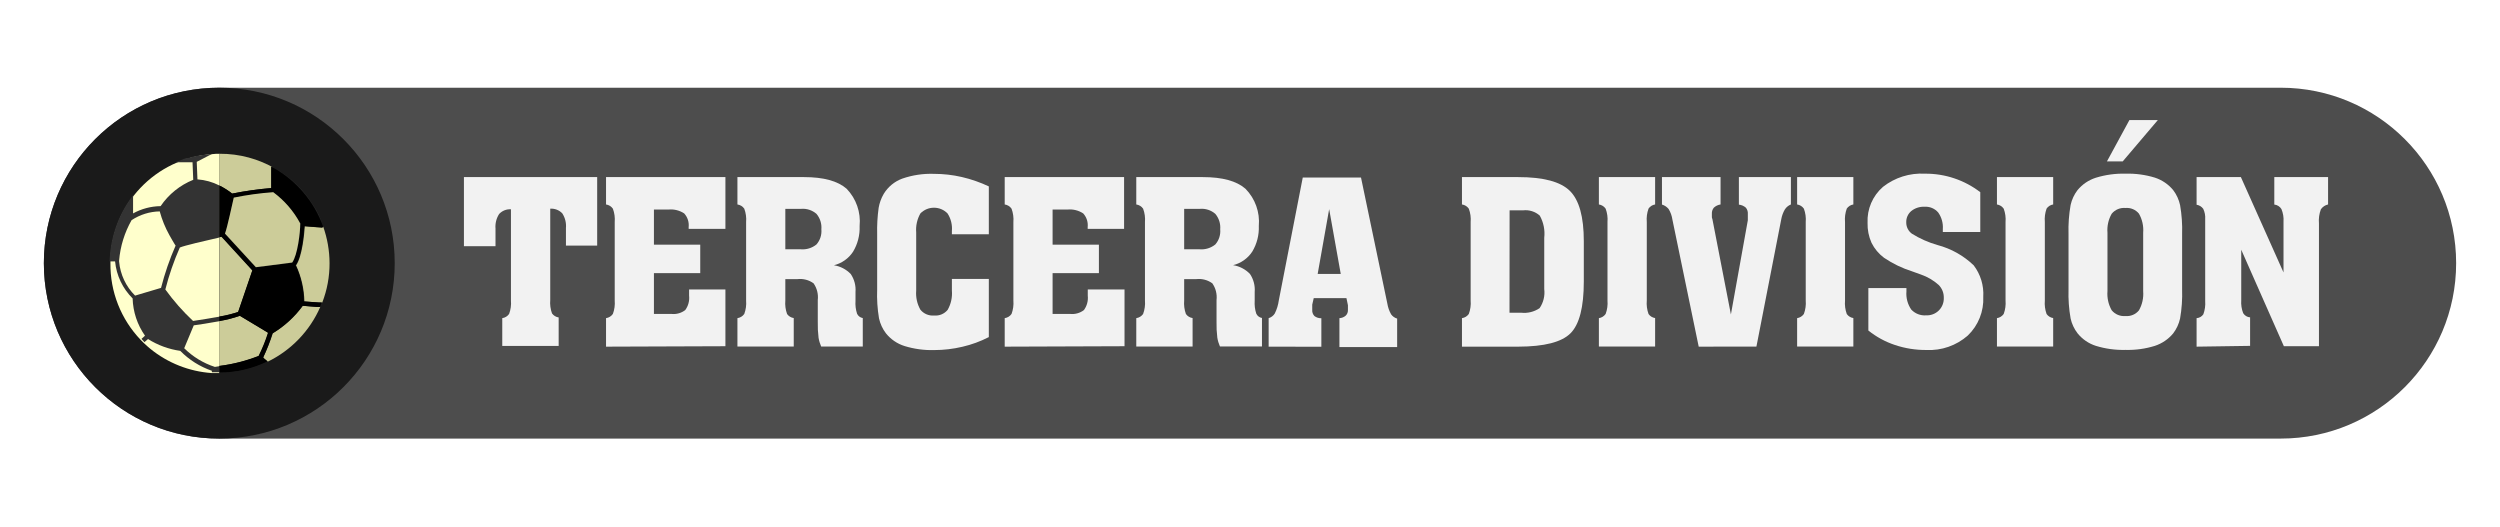
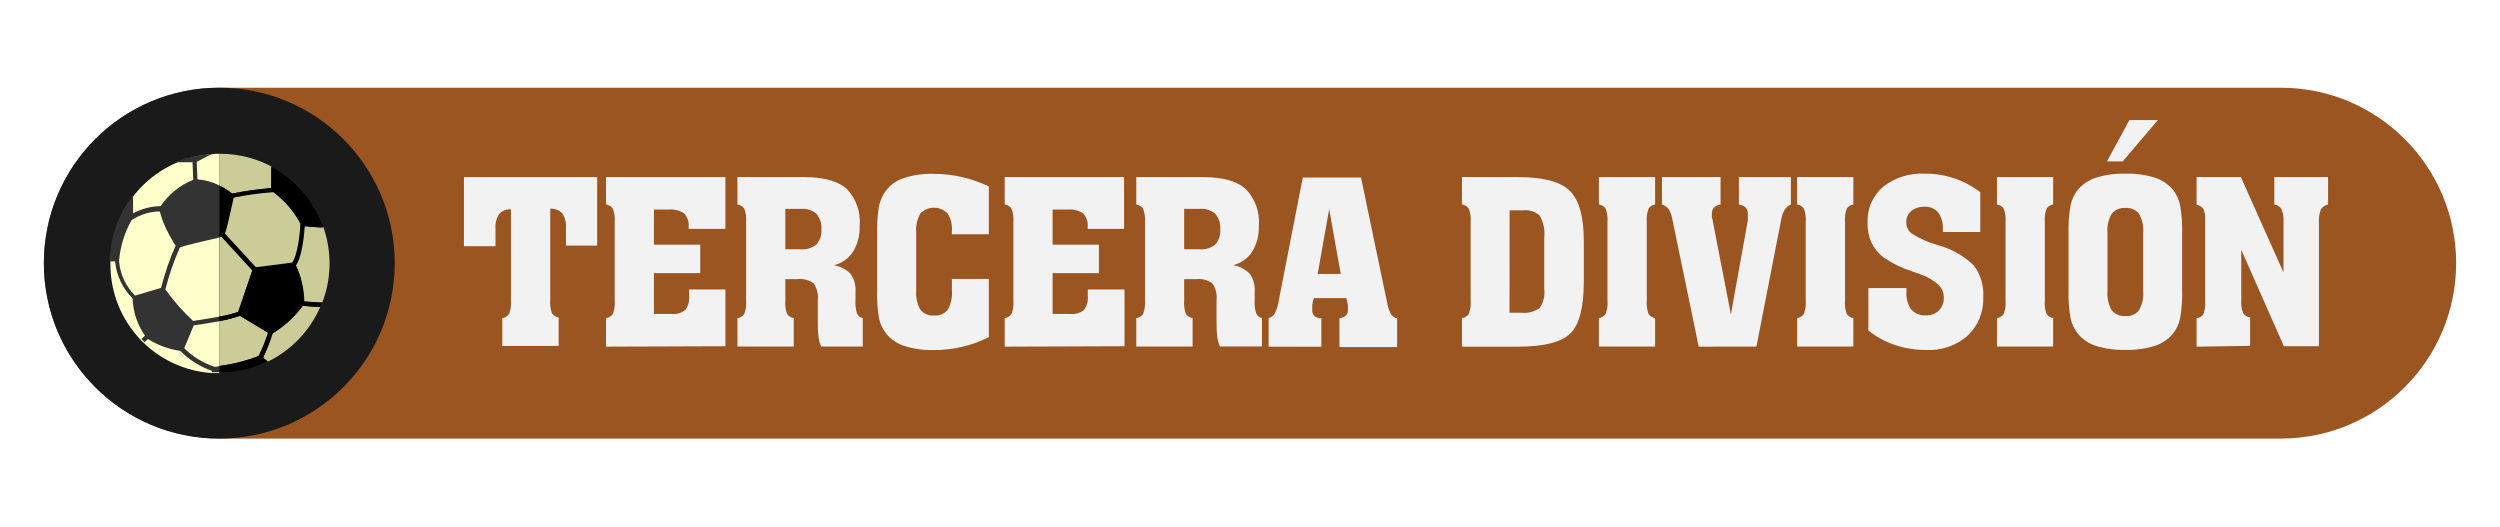
<svg xmlns="http://www.w3.org/2000/svg" id="Municipios_de_la_provincia_de_Santa_Cruz_de_Tenerife" data-name="Municipios de la provincia de Santa Cruz de Tenerife" viewBox="0 0 285.01 60">
  <defs>
-     <style>.cls-1{fill:#4d4d4d;}.cls-2{fill:#1a1a1a;}.cls-3{fill:#cc9;}.cls-4{fill:#ffc;}.cls-5{fill:#333;}.cls-6{fill:#f2f2f2;}</style>
+     <style>.cls-1{fill:#9b5521;}.cls-2{fill:#1a1a1a;}.cls-3{fill:#cc9;}.cls-4{fill:#ffc;}.cls-5{fill:#333;}.cls-6{fill:#f2f2f2;}</style>
  </defs>
  <rect class="cls-1" x="5" y="10" width="275.01" height="40" rx="20" ry="20" />
  <path class="cls-2" d="M25,10h0A20,20,0,0,1,45,30h0A20,20,0,0,1,25,50h0A20,20,0,0,1,5,30H5A20,20,0,0,1,25,10Z" />
  <path class="cls-3" d="M31.41,19.24l-.2-.11L30.93,19v2.44a39.1,39.1,0,0,0-4.46.63A7.94,7.94,0,0,0,25,21.15V17.53h.05A12.45,12.45,0,0,1,31.41,19.24Z" />
  <path class="cls-3" d="M28.79,30.81h0l-1.62,4.74h0a12.84,12.84,0,0,1-2.15.53V27l.25-.05h0Z" />
  <path class="cls-3" d="M30.59,37.95a18.4,18.4,0,0,1-1.07,2.64A18.6,18.6,0,0,1,25,41.72V36.59A14,14,0,0,0,27.37,36Z" />
  <path class="cls-4" d="M25,17.53v25q-.44,0-.87,0a12.46,12.46,0,0,1-7-2.77c-.25-.21-.5-.42-.73-.65l-.36-.36A12.43,12.43,0,0,1,12.59,30v-.13A12.45,12.45,0,0,1,24.22,17.57,5.39,5.39,0,0,1,25,17.53Z" />
  <path class="cls-3" d="M36.51,35a12.51,12.51,0,0,1-6,6.24l.05,0,0,0h0l-.15-.13L30.26,41h0L30,40.76A21.51,21.51,0,0,0,31.1,38a11.76,11.76,0,0,0,3.43-3.14l1.6.13h.38Z" />
  <path class="cls-3" d="M37.57,30a12.32,12.32,0,0,1-.83,4.49l-.36,0-1.68-.12a10.23,10.23,0,0,0-.95-4.12h0c.71-1,.94-3.6,1-4.46,1.23.11,1.68.15,1.86.15a.23.23,0,0,0,.15,0l.08-.07v-.05A12.61,12.61,0,0,1,37.57,30Z" />
  <path class="cls-5" d="M36.82,25.72a9.66,9.66,0,0,0-1.21-2.48,12.09,12.09,0,0,0-4.18-4,12.4,12.4,0,0,1,3.15,2.65,12.27,12.27,0,0,1,2.26,3.88Zm-.08,8.79h0c-.08.17-.15.34-.22.51h0l.2-.5ZM25,42.5v-.75l-.5.08A8.83,8.83,0,0,1,21,39.7l1.09-2.61c.51-.07,1.74-.25,2.92-.47V36.1c-.94.17-2,.34-3,.49h0A24.66,24.66,0,0,1,18.85,33a30.14,30.14,0,0,1,1.65-4.78C21,28,23.33,27.46,25,27.08V21.14a6.52,6.52,0,0,0-2.49-.69h0l-.08-2,1.62-.84.15-.08.07,0-1,.12a5.65,5.65,0,0,0-.67.11h-.13a7.85,7.85,0,0,0-1,.25h0l-.08,0h-.11l-.32.11L20,18.5h.22l.62,0,1.11,0,.08,2a8.19,8.19,0,0,0-3.72,3,6.69,6.69,0,0,0-3.14.83h0c0-.67,0-1.52,0-1.52v-.53l-.33.41a12.93,12.93,0,0,0-2.34,6.91v.2h.62a6.83,6.83,0,0,0,2,4.22,7.78,7.78,0,0,0,1.41,4.25h0l-.4.36h0l.34.38,0,0,.4-.36A9.4,9.4,0,0,0,20.55,40h0a9.29,9.29,0,0,0,3.6,2.27v0l0,.17h.95a11.73,11.73,0,0,0,5.22-1.16l.17-.09a12.37,12.37,0,0,1-5.41,1.23h0Zm-9.6-8.8a6.23,6.23,0,0,1-1.82-3.88v-.13A11.2,11.2,0,0,1,15,25.1v0a6,6,0,0,1,3.21-1,12,12,0,0,0,1.11,2.72c.22.41.44.75.58,1a2,2,0,0,1,.12.18,31,31,0,0,0-1.66,4.82Z" />
  <path d="M36.59,25.92a.23.23,0,0,0,.15,0l.08-.07v-.05a12.52,12.52,0,0,0-2.26-3.88,12.72,12.72,0,0,0-3.15-2.65,0,0,0,0,1,0,0l-.2-.11L30.92,19v2.44a39.1,39.1,0,0,0-4.46.63A7.94,7.94,0,0,0,25,21.14v5.91l.25-.05h0l3.51,3.83h0l-1.62,4.74h0a12.84,12.84,0,0,1-2.15.53v.51A14,14,0,0,0,27.33,36l3.22,1.93a18.4,18.4,0,0,1-1.07,2.64A18.6,18.6,0,0,1,25,41.72v.75H25a12.37,12.37,0,0,0,5.41-1.23h0l.05,0,0,0h0L30.31,41,30.22,41h0L30,40.75A21.51,21.51,0,0,0,31.06,38a11.76,11.76,0,0,0,3.43-3.14l1.6.13h.38c.08-.17.15-.34.21-.51l-.36,0-1.68-.12a10.23,10.23,0,0,0-.95-4.12h0c.71-1,.94-3.6,1-4.46C36,25.88,36.41,25.92,36.59,25.92Zm-2.36-.41c0,1-.3,3.59-.92,4.45l-4.14.53-3.52-3.83c.29-.8.79-3.22,1-4.1a34.66,34.66,0,0,1,4.5-.62,11,11,0,0,1,3.13,3.58Z" />
  <path class="cls-3" d="M34.23,25.48v0c0,1-.3,3.59-.92,4.45l-4.14.53-3.52-3.83c.29-.8.79-3.22,1-4.1a34.66,34.66,0,0,1,4.5-.62A10.7,10.7,0,0,1,34.23,25.48Z" />
  <path class="cls-6" d="M58.25,23.86a1.69,1.69,0,0,0-1.35.54,2.68,2.68,0,0,0-.41,1.67v2H52.89V20.19H68.08V28H64.52v-2a2.64,2.64,0,0,0-.42-1.68,1.74,1.74,0,0,0-1.37-.53v10.4a3.61,3.61,0,0,0,.2,1.54,1.13,1.13,0,0,0,.76.46v3.25H57.26V36.27a1.14,1.14,0,0,0,.78-.48,3.5,3.5,0,0,0,.21-1.53Z" />
  <path class="cls-6" d="M69.09,39.52V36.27a1.14,1.14,0,0,0,.78-.48,3.53,3.53,0,0,0,.21-1.53V25.32a3.53,3.53,0,0,0-.21-1.53,1.14,1.14,0,0,0-.78-.48V20.19H82.7v5.9H78.51v-.2A2,2,0,0,0,78,24.33a2.78,2.78,0,0,0-1.8-.44H74.55v4h5.28v3.25H74.55v4.65h2a2.2,2.2,0,0,0,1.57-.44,2.34,2.34,0,0,0,.44-1.64V33H82.7v6.47Z" />
  <path class="cls-6" d="M89.53,34.26a3.61,3.61,0,0,0,.2,1.54,1.13,1.13,0,0,0,.76.46v3.25H84.07V36.27a1.14,1.14,0,0,0,.78-.48,3.53,3.53,0,0,0,.21-1.53V25.32a3.53,3.53,0,0,0-.21-1.53,1.14,1.14,0,0,0-.78-.48V20.19h7.59q3.34,0,4.86,1.33A5.37,5.37,0,0,1,98,25.77a5.26,5.26,0,0,1-.75,2.93,3.66,3.66,0,0,1-2.18,1.54,3.4,3.4,0,0,1,1.92,1,3.22,3.22,0,0,1,.54,2.06v1a3.89,3.89,0,0,0,.18,1.47.88.88,0,0,0,.65.49v3.25H93.62a4.06,4.06,0,0,1-.3-1,12.39,12.39,0,0,1-.09-1.82V34.21a2.77,2.77,0,0,0-.48-1.91,2.62,2.62,0,0,0-1.83-.48H89.53Zm0-5.84h1.75a2.51,2.51,0,0,0,1.8-.55,2.31,2.31,0,0,0,.56-1.73,2.42,2.42,0,0,0-.56-1.76,2.36,2.36,0,0,0-1.75-.57h-1.8Z" />
  <path class="cls-6" d="M100,26.69a18.5,18.5,0,0,1,.17-3,4.76,4.76,0,0,1,.58-1.59,4.15,4.15,0,0,1,2.09-1.73,10,10,0,0,1,3.66-.55,14.12,14.12,0,0,1,3.15.36,15.37,15.37,0,0,1,3.08,1.07v5.46h-4.21v-.38a3.16,3.16,0,0,0-.5-2,2.16,2.16,0,0,0-3.09,0,3.76,3.76,0,0,0-.48,2.17v6.63a3.79,3.79,0,0,0,.48,2.18,1.82,1.82,0,0,0,1.57.66,1.78,1.78,0,0,0,1.54-.65,3.81,3.81,0,0,0,.48-2.19V31.8h4.21v6.63a13,13,0,0,1-3,1.1,14,14,0,0,1-3.23.38,10.56,10.56,0,0,1-3.38-.46A4.41,4.41,0,0,1,101,38a4.32,4.32,0,0,1-.79-1.71A16.15,16.15,0,0,1,100,33Z" />
  <path class="cls-6" d="M114.54,39.52V36.27a1.14,1.14,0,0,0,.78-.48,3.53,3.53,0,0,0,.21-1.53V25.32a3.53,3.53,0,0,0-.21-1.53,1.14,1.14,0,0,0-.78-.48V20.19h13.61v5.9H124v-.2a2,2,0,0,0-.51-1.56,2.78,2.78,0,0,0-1.8-.44H120v4h5.28v3.25H120v4.65h2a2.2,2.2,0,0,0,1.57-.44,2.34,2.34,0,0,0,.44-1.64V33h4.19v6.47Z" />
  <path class="cls-6" d="M135,34.26a3.61,3.61,0,0,0,.2,1.54,1.13,1.13,0,0,0,.76.46v3.25h-6.42V36.27a1.14,1.14,0,0,0,.78-.48,3.53,3.53,0,0,0,.21-1.53V25.32a3.53,3.53,0,0,0-.21-1.53,1.14,1.14,0,0,0-.78-.48V20.19h7.59q3.34,0,4.86,1.33a5.37,5.37,0,0,1,1.52,4.24,5.26,5.26,0,0,1-.75,2.93,3.66,3.66,0,0,1-2.18,1.54,3.4,3.4,0,0,1,1.92,1,3.22,3.22,0,0,1,.54,2.06v1a3.89,3.89,0,0,0,.18,1.47.88.88,0,0,0,.65.49v3.25h-4.79a4.06,4.06,0,0,1-.3-1,12.39,12.39,0,0,1-.09-1.82V34.21a2.77,2.77,0,0,0-.48-1.91,2.62,2.62,0,0,0-1.83-.48H135Zm0-5.84h1.75a2.51,2.51,0,0,0,1.8-.55,2.31,2.31,0,0,0,.56-1.73,2.42,2.42,0,0,0-.56-1.76,2.36,2.36,0,0,0-1.75-.57H135Z" />
  <path class="cls-6" d="M144.63,39.52V36.27a1.23,1.23,0,0,0,.7-.53,4.8,4.8,0,0,0,.46-1.5l2.73-14h6.64l3,14.36a3.69,3.69,0,0,0,.43,1.23,1.27,1.27,0,0,0,.69.49v3.25h-6.58V36.27a1.15,1.15,0,0,0,.71-.28.83.83,0,0,0,.26-.63c0-.07,0-.15,0-.25s0-.2,0-.31l-.17-.81h-3.73l-.17.74c0,.14,0,.25,0,.34s0,.17,0,.25a.92.92,0,0,0,.25.71,1.23,1.23,0,0,0,.79.25v3.25Zm5.59-8.29h2.63l-1.32-7.39Z" />
  <path class="cls-6" d="M173.09,39.52h-6.42V36.27a1.14,1.14,0,0,0,.78-.48,3.53,3.53,0,0,0,.21-1.53V25.32a3.53,3.53,0,0,0-.21-1.53,1.14,1.14,0,0,0-.78-.48V20.19h6.42q4.29,0,5.88,1.57t1.59,5.72V32.1q0,4.37-1.51,5.89T173.09,39.52Zm-1-3.87h1.31a3.12,3.12,0,0,0,2.12-.52,3.16,3.16,0,0,0,.53-2.18V27.11a4.2,4.2,0,0,0-.51-2.53,2.45,2.45,0,0,0-1.91-.6h-.25l-1.28,0Z" />
  <path class="cls-6" d="M187.74,34.26a3.61,3.61,0,0,0,.2,1.54,1.12,1.12,0,0,0,.75.46v3.25h-6.41V36.27a1.14,1.14,0,0,0,.77-.48,3.53,3.53,0,0,0,.21-1.53V25.32a3.53,3.53,0,0,0-.21-1.53,1.14,1.14,0,0,0-.77-.48V20.19h6.41v3.12a1.11,1.11,0,0,0-.75.47,3.61,3.61,0,0,0-.2,1.54Z" />
  <path class="cls-6" d="M193.66,39.52l-3-14.49a3.18,3.18,0,0,0-.43-1.2,1.57,1.57,0,0,0-.76-.51V20.19h6.68v3.12a1.45,1.45,0,0,0-.76.36,1,1,0,0,0-.23.69,2.58,2.58,0,0,0,0,.31c0,.1,0,.2.06.31l2.11,10.87,1.93-10.74q0-.14,0-.3c0-.11,0-.25,0-.42a1,1,0,0,0-.23-.72,1.42,1.42,0,0,0-.79-.34V20.19h5.93v3.12a1.45,1.45,0,0,0-.69.57,3.38,3.38,0,0,0-.41,1.12l-2.83,14.51Z" />
  <path class="cls-6" d="M210.34,34.26a3.61,3.61,0,0,0,.2,1.54,1.12,1.12,0,0,0,.75.46v3.25h-6.41V36.27a1.14,1.14,0,0,0,.77-.48,3.53,3.53,0,0,0,.21-1.53V25.32a3.53,3.53,0,0,0-.21-1.53,1.14,1.14,0,0,0-.77-.48V20.19h6.41v3.12a1.11,1.11,0,0,0-.75.47,3.61,3.61,0,0,0-.2,1.54Z" />
  <path class="cls-6" d="M213,37.68V32.84h4.34v.38a3.2,3.2,0,0,0,.55,2.07,2.1,2.1,0,0,0,1.71.66,1.92,1.92,0,0,0,2-2,2,2,0,0,0-.59-1.47A5.94,5.94,0,0,0,219,31.3l-1-.36a12.43,12.43,0,0,1-3.21-1.55,4.79,4.79,0,0,1-1.43-1.71,5.22,5.22,0,0,1-.45-2.27,5.12,5.12,0,0,1,1.76-4.11,7.1,7.1,0,0,1,4.77-1.5,10.2,10.2,0,0,1,6.32,2.11v4.54h-4.27v-.34a2.91,2.91,0,0,0-.53-1.89,1.89,1.89,0,0,0-1.55-.65,2.26,2.26,0,0,0-1.52.49,1.62,1.62,0,0,0-.57,1.3,1.57,1.57,0,0,0,.64,1.28,11.47,11.47,0,0,0,2.94,1.3,9.43,9.43,0,0,1,4.11,2.31,5.38,5.38,0,0,1,1.09,3.59,5.75,5.75,0,0,1-1.76,4.41,6.65,6.65,0,0,1-4.74,1.65,11,11,0,0,1-3.57-.57A9.73,9.73,0,0,1,213,37.68Z" />
  <path class="cls-6" d="M233.12,34.26a3.61,3.61,0,0,0,.2,1.54,1.12,1.12,0,0,0,.75.46v3.25h-6.41V36.27a1.14,1.14,0,0,0,.77-.48,3.53,3.53,0,0,0,.21-1.53V25.32a3.53,3.53,0,0,0-.21-1.53,1.14,1.14,0,0,0-.77-.48V20.19h6.41v3.12a1.11,1.11,0,0,0-.75.47,3.61,3.61,0,0,0-.2,1.54Z" />
  <path class="cls-6" d="M235.82,26.69a16.1,16.1,0,0,1,.24-3.33,4.33,4.33,0,0,1,.79-1.69,4.46,4.46,0,0,1,2.09-1.41,10.56,10.56,0,0,1,3.38-.46,10.4,10.4,0,0,1,3.34.45,4.53,4.53,0,0,1,2.09,1.42,4.35,4.35,0,0,1,.79,1.72,16.26,16.26,0,0,1,.23,3.29V33a16.24,16.24,0,0,1-.23,3.3,4.34,4.34,0,0,1-.79,1.71,4.58,4.58,0,0,1-2.09,1.42,10.28,10.28,0,0,1-3.34.46,10.56,10.56,0,0,1-3.38-.46A4.41,4.41,0,0,1,236.85,38a4.32,4.32,0,0,1-.79-1.68,16.08,16.08,0,0,1-.24-3.33Zm6.94-13H246l-4,4.71h-1.8Zm-2.5,12.87v6.63a3.79,3.79,0,0,0,.48,2.18,1.82,1.82,0,0,0,1.57.66,1.78,1.78,0,0,0,1.54-.65,3.81,3.81,0,0,0,.48-2.19V26.54a3.79,3.79,0,0,0-.48-2.18,1.78,1.78,0,0,0-1.54-.65,1.82,1.82,0,0,0-1.57.66A3.76,3.76,0,0,0,240.26,26.54Z" />
  <path class="cls-6" d="M250.42,39.52V36.27a1,1,0,0,0,.77-.44,3.55,3.55,0,0,0,.21-1.51V25a2.38,2.38,0,0,0-.22-1.19,1.16,1.16,0,0,0-.76-.47V20.19h5.05l4.86,10.87V25.27a3.14,3.14,0,0,0-.24-1.44,1.08,1.08,0,0,0-.81-.51V20.19h6.13v3.12a1.35,1.35,0,0,0-.82.55,3.68,3.68,0,0,0-.22,1.61v14h-4l-4.86-11v5.76a3.42,3.42,0,0,0,.22,1.47,1,1,0,0,0,.79.48v3.25Z" />
</svg>
